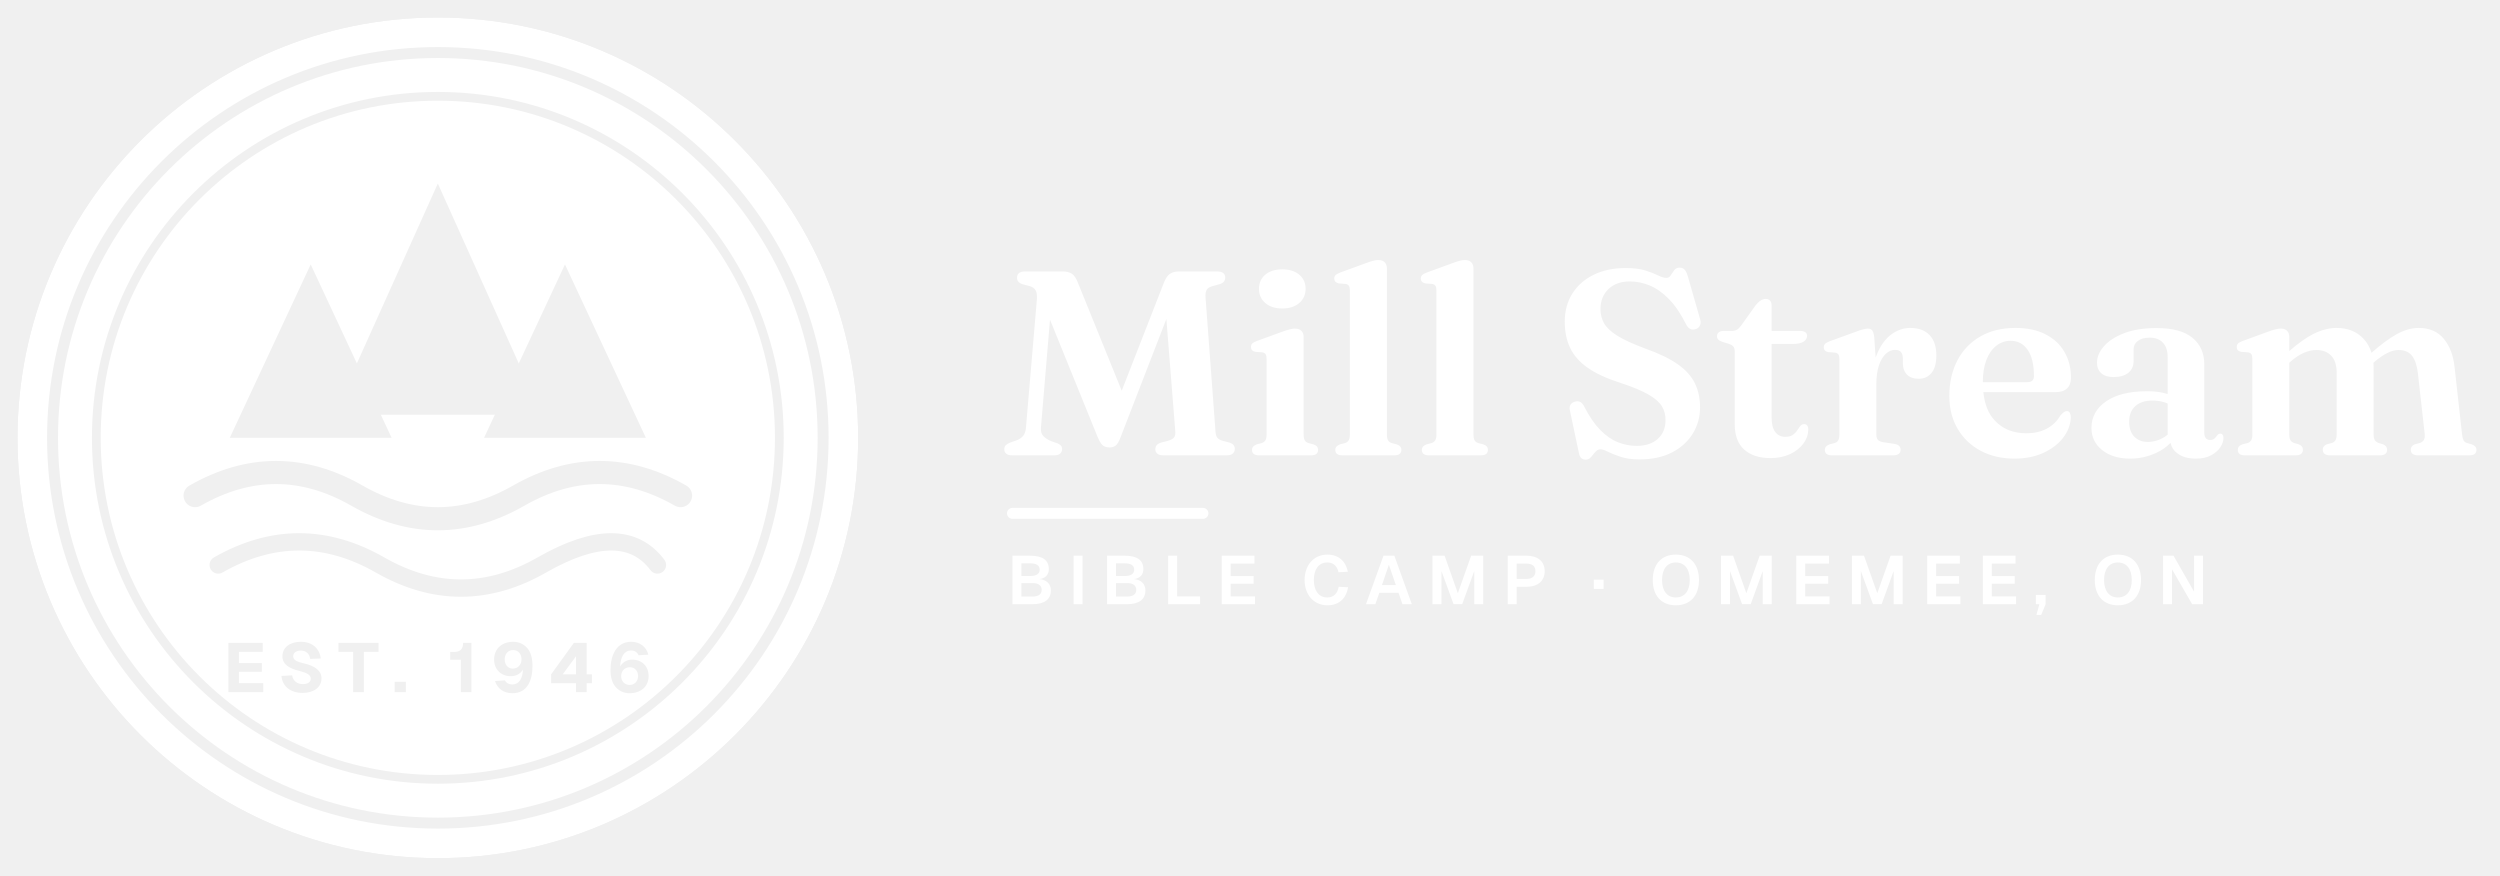
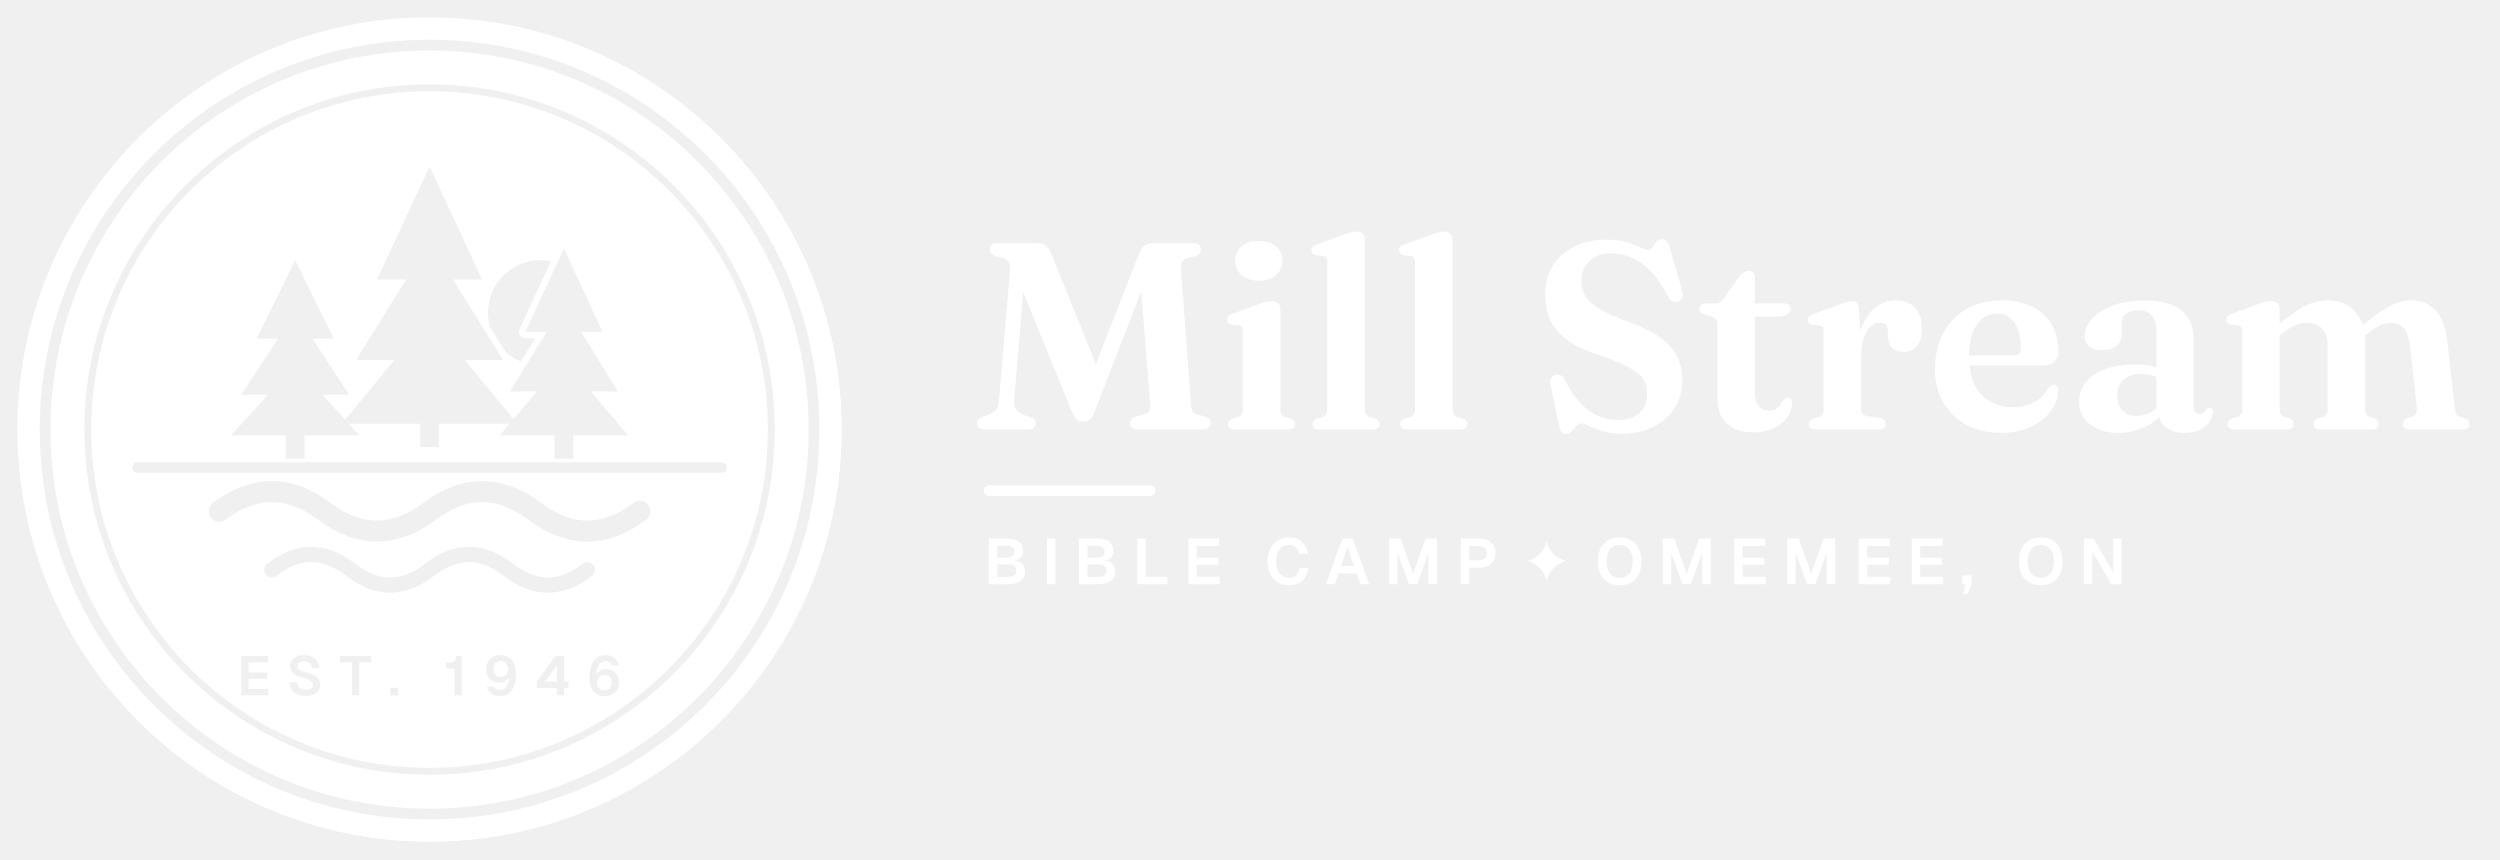
- <svg xmlns="http://www.w3.org/2000/svg" viewBox="0 0 571 200" width="5710" height="2000">
+ <svg xmlns="http://www.w3.org/2000/svg" viewBox="0 0 582 200" width="5820" height="2000">
  <g transform="translate(0 0) scale(1)">
    <g transform="translate(0 0) scale(1)">
      <mask id="ko8" maskUnits="userSpaceOnUse" x="0" y="0" width="200" height="200">
        <circle cx="100" cy="100" r="96" fill="#fff" />
-         <circle cx="100" cy="100" r="88" fill="none" stroke="#000" stroke-width="2.5" />
-         <circle cx="100" cy="100" r="78" fill="none" stroke="#000" stroke-width="2" />
-         <g transform="translate(100 100) scale(1.32) translate(-100 -102)">
-           <g fill="#000">
-             <path d="M100 58 L 82 98 H 118Z" />
-             <path d="M78 72 L 64 102 H 92Z" />
-             <path d="M122 72 L 108 102 H 136Z" />
-           </g>
-           <path d="M58 112 Q 72 104 86 112 T 114 112 T 142 112" stroke="#000" stroke-width="4" fill="none" stroke-linecap="round" />
-           <path d="M62 124 Q 76 116 90 124 T 118 124 T 138 124" stroke="#000" stroke-width="3" fill="none" stroke-linecap="round" />
-           <path fill="#000" d="M63.76 137.48L63.76 146L69.79 146L69.79 144.45L65.59 144.45L65.59 142.48L69.55 142.48L69.55 140.97L65.59 140.97L65.59 139.03L69.70 139.03L69.70 137.48ZM74.78 143.10L72.95 143.20C73.08 145.00 74.52 146.14 76.61 146.14C78.44 146.14 79.87 145.23 79.87 143.61C79.87 142.26 78.66 141.43 76.76 141.01C75.87 140.79 75.01 140.56 74.97 139.83C74.95 139.22 75.50 138.81 76.29 138.81C77.19 138.81 77.81 139.38 77.91 140.25L79.74 140.18C79.55 138.45 78.25 137.29 76.33 137.29C74.40 137.29 73.11 138.26 73.11 139.81C73.11 141.19 74.29 141.93 76.14 142.36C77.46 142.70 78.00 143.05 78.01 143.67C78.02 144.28 77.47 144.61 76.65 144.61C75.59 144.61 74.95 144.02 74.78 143.10ZM89.74 137.48L82.81 137.48L82.81 139.03L85.35 139.03L85.35 146L87.20 146L87.20 139.03L89.74 139.03ZM92.53 144.21L92.53 146L94.47 146L94.47 144.21ZM102.80 139.05L102.14 139.05L102.14 140.40L103.99 140.40L103.99 146L105.81 146L105.81 137.48L104.38 137.48C104.37 138.56 103.87 139.05 102.80 139.05ZM109.74 140.36C109.74 142.09 110.95 143.24 112.59 143.24C113.69 143.24 114.35 142.74 114.73 142.09C114.66 143.68 114.06 144.68 112.85 144.68C112.30 144.68 111.85 144.43 111.61 143.97L109.90 144.08C110.32 145.42 111.41 146.19 112.91 146.19C115.45 146.19 116.38 144.04 116.38 141.44C116.38 140.16 116.08 139.12 115.53 138.45C114.88 137.66 113.99 137.29 113.04 137.29C111.17 137.29 109.74 138.43 109.74 140.36ZM111.57 140.34C111.57 139.42 112.14 138.72 113.02 138.72C113.92 138.72 114.49 139.42 114.48 140.34C114.47 141.24 113.88 141.93 112.97 141.93C112.11 141.93 111.57 141.24 111.57 140.34ZM125.75 137.48L123.54 137.48L119.60 142.93L119.60 144.46L123.91 144.46L123.91 146L125.75 146L125.75 144.46L126.66 144.46L126.66 142.92L125.75 142.92ZM121.61 142.92L123.91 139.80L123.91 142.92ZM134.73 139.62L136.42 139.52C136.09 138.10 134.87 137.29 133.46 137.29C130.93 137.29 129.88 139.56 129.88 142.18C129.88 143.41 130.17 144.43 130.75 145.09C131.38 145.82 132.22 146.19 133.16 146.19C135.05 146.19 136.47 145.11 136.47 143.22C136.47 141.52 135.32 140.38 133.63 140.38C132.75 140.38 132.01 140.78 131.55 141.56C131.62 139.88 132.25 138.80 133.42 138.80C134.06 138.80 134.51 139.09 134.73 139.62ZM131.72 143.22C131.73 142.33 132.35 141.69 133.24 141.69C134.07 141.69 134.65 142.33 134.65 143.22C134.65 144.10 134.05 144.76 133.19 144.76C132.32 144.76 131.71 144.10 131.72 143.22Z" />
+         <circle cx="100" cy="100" r="89.5" fill="none" stroke="#000" stroke-width="2.5" />
+         <circle cx="100" cy="100" r="79.56" fill="none" stroke="#000" stroke-width="1.6" />
+         <g transform="translate(100 100) scale(1.36) translate(-100 -100)">
+           <circle cx="119" cy="80" r="9" fill="#000" />
+           <path d="M77 71 L83.6 84.44 L70.4 84.44ZM77 79.96 L86.24 94.04 L67.76 94.04ZM77 88.92 L88 101 L66 101ZM75.4 100h3.2v5h-3.2ZM123 69 L129.6 83.28 L116.4 83.28ZM123 78.52 L132.24 93.48 L113.76 93.48ZM123 88.04 L134 101 L112 101ZM121.4 100h3.2v5h-3.2ZM100 55 L109 74.32 L91 74.32ZM100 67.88 L112.6 88.12 L87.4 88.12ZM100 80.76 L115 99 L85 99ZM98.4 98h3.2v5h-3.2Z" fill="#000" stroke="#fff" stroke-width="2.2" stroke-linejoin="round" paint-order="stroke" />
+           <path d="M50 106.5 H150" stroke="#000" stroke-width="1.8" stroke-linecap="round" />
+           <path d="M64 114 c6 -4.5 12 -4.5 18 0 s12 4.5 18 0 s12 -4.5 18 0 s12 4.5 18 0" stroke="#000" stroke-width="3.6" fill="none" stroke-linecap="round" />
+           <path d="M73 124 c4.5 -3.5 9 -3.5 13.5 0 s9 3.5 13.5 0 s9 -3.5 13.5 0 s9 3.5 13.5 0" stroke="#000" stroke-width="2.6" fill="none" stroke-linecap="round" />
+           <path fill="#000" d="M67.78 138.75L67.78 145.50L72.40 145.50L72.40 144.41L69.02 144.41L69.02 142.65L72.21 142.65L72.21 141.59L69.02 141.59L69.02 139.85L72.33 139.85L72.33 138.75ZM77.24 143.23L75.98 143.31C76.09 144.71 77.21 145.61 78.80 145.61C80.18 145.61 81.31 144.92 81.31 143.65C81.31 142.58 80.34 141.95 78.94 141.60C78.20 141.41 77.41 141.22 77.39 140.56C77.38 140.03 77.85 139.68 78.53 139.68C79.31 139.68 79.85 140.16 79.94 140.90L81.20 140.84C81.05 139.51 80.05 138.60 78.55 138.60C77.09 138.60 76.12 139.35 76.12 140.55C76.12 141.64 77.08 142.21 78.42 142.54C79.56 142.83 80.04 143.14 80.04 143.70C80.05 144.25 79.56 144.53 78.85 144.53C77.93 144.53 77.39 144.02 77.24 143.23ZM90.01 138.75L84.67 138.75L84.67 139.85L86.72 139.85L86.72 145.50L87.97 145.50L87.97 139.85L90.01 139.85ZM93.26 144.21L93.26 145.50L94.62 145.50L94.62 144.21ZM103.35 139.93L102.83 139.93L102.83 140.88L104.26 140.88L104.26 145.50L105.51 145.50L105.51 138.75L104.54 138.75C104.53 139.57 104.16 139.93 103.35 139.93ZM109.66 141.03C109.66 142.39 110.61 143.32 111.92 143.32C112.74 143.32 113.29 142.95 113.62 142.39C113.53 143.76 113.01 144.58 112.04 144.58C111.56 144.58 111.18 144.36 110.98 143.97L109.78 144.05C110.11 145.07 110.96 145.65 112.07 145.65C114.06 145.65 114.77 143.88 114.77 141.83C114.77 140.81 114.53 139.98 114.07 139.46C113.57 138.87 112.90 138.60 112.20 138.60C110.75 138.60 109.66 139.51 109.66 141.03ZM110.92 141.01C110.92 140.22 111.43 139.63 112.18 139.63C112.96 139.63 113.47 140.22 113.46 141.01C113.46 141.79 112.92 142.37 112.13 142.37C111.40 142.37 110.92 141.79 110.92 141.01ZM123.04 138.75L121.57 138.75L118.35 143.14L118.35 144.23L121.79 144.23L121.79 145.50L123.04 145.50L123.04 144.23L123.78 144.23L123.78 143.14L123.04 143.14ZM119.76 143.14L121.79 140.41L121.79 143.14ZM131.22 140.39L132.41 140.31C132.13 139.22 131.21 138.60 130.12 138.60C128.14 138.60 127.37 140.44 127.37 142.50C127.37 143.50 127.60 144.31 128.07 144.83C128.56 145.39 129.21 145.65 129.90 145.65C131.37 145.65 132.44 144.78 132.44 143.29C132.44 141.93 131.54 141.01 130.20 141.01C129.49 141.01 128.90 141.33 128.54 141.94C128.61 140.53 129.14 139.68 130.10 139.68C130.64 139.68 131.04 139.92 131.22 140.39ZM128.64 143.29C128.65 142.52 129.20 141.97 129.97 141.97C130.69 141.97 131.19 142.52 131.19 143.29C131.19 144.06 130.66 144.63 129.92 144.63C129.16 144.63 128.63 144.06 128.64 143.29Z" />
        </g>
      </mask>
      <circle cx="100" cy="100" r="96" fill="#ffffff" mask="url(#ko8)" />
    </g>
  </g>
-   <path fill="#ffffff" d="M246.21 64.61L256.20 89.24L265.77 64.73Q266.34 63.20 267.13 62.60Q267.93 62 269.31 62L269.31 62L277.98 62Q278.91 62 279.38 62.36Q279.84 62.72 279.84 63.38L279.84 63.38Q279.84 63.95 279.52 64.33Q279.21 64.70 278.55 64.91L278.55 64.91L277.02 65.33Q276 65.60 275.64 66.14Q275.28 66.68 275.34 67.88L275.34 67.88L277.62 98.57Q277.68 99.59 278.06 100.01Q278.43 100.43 279.33 100.70L279.33 100.70L280.83 101.09Q281.46 101.30 281.75 101.66Q282.03 102.02 282.03 102.56L282.03 102.56Q282.03 103.16 281.58 103.58Q281.13 104 280.20 104L280.20 104L265.74 104Q264.81 104 264.35 103.63Q263.88 103.25 263.88 102.62L263.88 102.62Q263.88 102.08 264.17 101.70Q264.45 101.33 265.17 101.09L265.17 101.09L266.70 100.70Q267.75 100.40 268.13 99.95Q268.50 99.50 268.44 98.57L268.44 98.57L266.40 72.86L255.93 99.89Q255.39 101.33 254.82 101.77Q254.25 102.20 253.47 102.20L253.47 102.20Q252.90 102.20 252.42 102.03Q251.94 101.87 251.53 101.36Q251.13 100.85 250.68 99.77L250.68 99.77L239.82 73.01L237.75 97.67Q237.66 98.96 238.31 99.62Q238.95 100.28 240.09 100.76L240.09 100.76L241.56 101.27Q242.04 101.48 242.31 101.77Q242.58 102.05 242.58 102.56L242.58 102.56Q242.58 103.22 242.13 103.61Q241.68 104 240.75 104L240.75 104L231.21 104Q230.28 104 229.83 103.63Q229.38 103.25 229.38 102.62Q229.38 101.99 229.77 101.64Q230.16 101.30 230.79 101.06L230.79 101.06L231.99 100.64Q233.01 100.31 233.63 99.62Q234.24 98.93 234.33 97.64L234.33 97.64L236.82 68.42Q236.94 67.01 236.53 66.31Q236.13 65.60 235.11 65.33L235.11 65.33L233.64 64.94Q232.95 64.73 232.62 64.37Q232.29 64.01 232.29 63.41L232.29 63.41Q232.29 62 234.18 62L234.18 62L242.73 62Q244.02 62 244.81 62.52Q245.61 63.05 246.21 64.61L246.21 64.61ZM297.75 76.94L297.75 76.94L297.75 99.20Q297.75 100.13 298.00 100.56Q298.26 101 298.80 101.18L298.80 101.18L299.94 101.48Q300.51 101.66 300.78 101.97Q301.05 102.29 301.05 102.77L301.05 102.77Q301.05 103.34 300.66 103.67Q300.27 104 299.40 104L299.40 104L287.58 104Q286.74 104 286.35 103.67Q285.96 103.34 285.96 102.77L285.96 102.77Q285.96 102.32 286.23 102.00Q286.50 101.69 287.07 101.48L287.07 101.48L288.24 101.18Q288.78 100.97 289.03 100.55Q289.29 100.13 289.29 99.20L289.29 99.20L289.29 82.01Q289.29 81.23 289.06 80.90Q288.84 80.57 288.33 80.48L288.33 80.48L286.74 80.36Q286.20 80.24 285.96 79.97Q285.72 79.70 285.72 79.28L285.72 79.28Q285.72 78.77 286.00 78.47Q286.29 78.17 287.10 77.87L287.10 77.87L292.68 75.83Q293.85 75.41 294.55 75.23Q295.26 75.05 295.74 75.05L295.74 75.05Q296.76 75.05 297.25 75.58Q297.75 76.10 297.75 76.94ZM292.86 70.46L292.86 70.46Q290.46 70.46 289.00 69.22Q287.55 67.97 287.55 65.96L287.55 65.96Q287.55 63.95 289.00 62.73Q290.46 61.52 292.86 61.52L292.86 61.52Q295.29 61.52 296.74 62.73Q298.20 63.95 298.20 65.96L298.20 65.96Q298.20 67.97 296.74 69.22Q295.29 70.46 292.86 70.46ZM316.77 61.31L316.77 61.31L316.77 99.20Q316.77 100.13 317.02 100.56Q317.28 101 317.82 101.18L317.82 101.18L318.96 101.48Q319.53 101.66 319.80 101.97Q320.07 102.29 320.07 102.77L320.07 102.77Q320.07 103.34 319.68 103.67Q319.29 104 318.42 104L318.42 104L306.60 104Q305.76 104 305.37 103.67Q304.98 103.34 304.98 102.77L304.98 102.77Q304.98 102.32 305.25 102.00Q305.52 101.69 306.09 101.48L306.09 101.48L307.26 101.18Q307.80 100.97 308.05 100.55Q308.31 100.13 308.31 99.20L308.31 99.20L308.31 66.35Q308.31 65.60 308.08 65.27Q307.86 64.94 307.35 64.85L307.35 64.85L305.76 64.73Q305.22 64.58 304.98 64.31Q304.74 64.04 304.74 63.62L304.74 63.62Q304.74 63.14 305.04 62.84Q305.34 62.54 306.12 62.24L306.12 62.24L311.70 60.20Q312.90 59.75 313.59 59.57Q314.28 59.39 314.79 59.39L314.79 59.39Q315.78 59.39 316.27 59.91Q316.77 60.44 316.77 61.31ZM336.54 61.31L336.54 61.31L336.54 99.20Q336.54 100.13 336.79 100.56Q337.05 101 337.59 101.18L337.59 101.18L338.73 101.48Q339.30 101.66 339.57 101.97Q339.84 102.29 339.84 102.77L339.84 102.77Q339.84 103.34 339.45 103.67Q339.06 104 338.19 104L338.19 104L326.37 104Q325.53 104 325.14 103.67Q324.75 103.34 324.75 102.77L324.75 102.77Q324.75 102.32 325.02 102.00Q325.29 101.69 325.86 101.48L325.86 101.48L327.03 101.18Q327.57 100.97 327.82 100.55Q328.08 100.13 328.08 99.20L328.08 99.20L328.08 66.35Q328.08 65.60 327.85 65.27Q327.63 64.94 327.12 64.85L327.12 64.85L325.53 64.73Q324.99 64.58 324.75 64.31Q324.51 64.04 324.51 63.62L324.51 63.62Q324.51 63.14 324.81 62.84Q325.11 62.54 325.89 62.24L325.89 62.24L331.47 60.20Q332.67 59.75 333.36 59.57Q334.05 59.39 334.56 59.39L334.56 59.39Q335.55 59.39 336.04 59.91Q336.54 60.44 336.54 61.31ZM374.40 104.93L374.40 104.93Q371.94 104.93 370.17 104.34Q368.40 103.76 367.27 103.19Q366.15 102.62 365.61 102.62L365.61 102.62Q365.01 102.62 364.62 102.98Q364.23 103.34 363.88 103.81Q363.54 104.27 363.15 104.63Q362.76 104.99 362.19 104.99L362.19 104.99Q361.56 104.99 361.15 104.61Q360.75 104.24 360.60 103.37L360.60 103.37L358.53 93.59Q358.41 92.93 358.69 92.45Q358.98 91.97 359.64 91.76L359.64 91.76Q360.36 91.52 360.90 91.79Q361.44 92.06 361.83 92.84L361.83 92.84Q363.54 96.20 365.47 98.18Q367.41 100.16 369.51 101Q371.61 101.84 373.80 101.84L373.80 101.84Q376.86 101.84 378.63 100.25Q380.40 98.66 380.40 95.99L380.40 95.99Q380.43 94.25 379.62 92.86Q378.81 91.46 376.56 90.14Q374.31 88.82 369.90 87.38L369.90 87.38Q365.34 85.91 362.59 83.97Q359.85 82.04 358.62 79.46Q357.39 76.88 357.39 73.46L357.39 73.46Q357.39 69.83 359.11 67.07Q360.84 64.31 363.97 62.77Q367.11 61.22 371.31 61.22L371.31 61.22Q374.01 61.22 375.78 61.77Q377.55 62.33 378.69 62.90Q379.83 63.47 380.58 63.47L380.58 63.47Q381.24 63.47 381.60 62.88Q381.96 62.30 382.38 61.72Q382.80 61.13 383.64 61.13L383.64 61.13Q384.30 61.13 384.73 61.55Q385.17 61.97 385.50 63.11L385.50 63.11L388.32 72.95Q388.56 73.73 388.27 74.34Q387.99 74.96 387.30 75.17L387.30 75.17Q386.61 75.41 386.05 75.13Q385.50 74.84 385.14 74.15L385.14 74.15Q383.28 70.43 381.16 68.28Q379.05 66.14 376.80 65.21Q374.55 64.28 372.24 64.28L372.24 64.28Q369.18 64.28 367.36 66.03Q365.55 67.79 365.55 70.61L365.55 70.61Q365.55 72.32 366.34 73.79Q367.14 75.26 369.36 76.66Q371.58 78.05 375.78 79.61L375.78 79.61Q380.43 81.26 383.17 83.18Q385.92 85.10 387.10 87.52Q388.29 89.93 388.29 93.05L388.29 93.05Q388.29 96.32 386.64 99.02Q384.99 101.72 381.90 103.33Q378.81 104.93 374.40 104.93ZM394.86 78.53L394.86 78.53L393.48 78.11Q392.76 77.87 392.46 77.56Q392.16 77.24 392.16 76.82L392.16 76.82Q392.16 76.22 392.56 75.91Q392.97 75.59 393.66 75.59L393.66 75.59L395.49 75.59Q396.21 75.59 396.69 75.32Q397.17 75.05 397.68 74.36L397.68 74.36L400.95 69.77Q401.58 68.99 402.15 68.63Q402.72 68.27 403.29 68.27L403.29 68.27Q403.92 68.27 404.28 68.66Q404.64 69.05 404.64 69.80L404.64 69.80L404.64 75.59L411.24 75.59Q411.93 75.59 412.33 75.88Q412.74 76.16 412.74 76.70L412.74 76.70Q412.74 77.48 411.96 78.02Q411.18 78.56 409.44 78.56L409.44 78.56L404.64 78.56L404.64 95.45Q404.64 97.55 405.46 98.66Q406.29 99.77 407.76 99.77L407.76 99.77Q408.87 99.77 409.48 99.33Q410.10 98.90 410.46 98.33Q410.82 97.76 411.16 97.33Q411.51 96.89 412.05 96.86L412.05 96.86Q412.50 96.86 412.75 97.16Q413.01 97.46 413.01 98.15L413.01 98.15Q412.98 99.86 411.88 101.33Q410.79 102.80 408.84 103.72Q406.89 104.63 404.40 104.63L404.40 104.63Q400.56 104.63 398.38 102.69Q396.21 100.76 396.21 96.86L396.21 96.86L396.21 80.30Q396.21 79.52 395.89 79.14Q395.58 78.77 394.86 78.53ZM428.07 76.97L428.07 76.97L428.40 81.68Q428.55 81.23 428.73 80.81L428.73 80.81Q429.96 77.87 431.97 76.39Q433.98 74.90 436.29 74.90L436.29 74.90Q439.14 74.90 440.70 76.52Q442.26 78.14 442.26 81.17L442.26 81.17Q442.26 83.87 441.15 85.19Q440.04 86.51 438.27 86.51L438.27 86.51Q436.47 86.51 435.54 85.55Q434.61 84.59 434.61 82.88L434.61 82.88L434.61 81.80Q434.58 80.84 434.16 80.38Q433.74 79.91 432.78 79.91L432.78 79.91Q431.73 79.91 430.75 80.78Q429.78 81.65 429.16 83.42Q428.55 85.19 428.55 87.95L428.55 87.95L428.55 99.17Q428.55 100.04 428.89 100.44Q429.24 100.85 430.14 101L430.14 101L432.72 101.39Q433.41 101.51 433.75 101.84Q434.10 102.17 434.10 102.74L434.10 102.74Q434.10 103.34 433.66 103.67Q433.23 104 432.42 104L432.42 104L418.41 104Q417.57 104 417.18 103.67Q416.79 103.34 416.79 102.77L416.79 102.77Q416.79 102.32 417.06 102.00Q417.33 101.69 417.90 101.48L417.90 101.48L419.07 101.18Q419.61 101 419.86 100.56Q420.12 100.13 420.12 99.20L420.12 99.20L420.12 82.07Q420.12 81.29 419.89 80.96Q419.67 80.63 419.16 80.54L419.16 80.54L417.57 80.42Q417.03 80.30 416.79 80.03Q416.55 79.76 416.55 79.34L416.55 79.34Q416.55 78.83 416.85 78.53Q417.15 78.23 417.93 77.93L417.93 77.93L423.39 75.95Q424.86 75.38 425.55 75.22Q426.24 75.05 426.63 75.05L426.63 75.05Q427.29 75.05 427.62 75.48Q427.95 75.92 428.07 76.97ZM473.01 86.27L473.01 86.27Q473.01 87.86 472.11 88.72Q471.21 89.57 469.47 89.57L469.47 89.57L453.00 89.57Q453.42 93.74 455.61 96.05L455.61 96.05Q458.31 98.96 462.84 98.96L462.84 98.96Q465.48 98.96 467.47 97.91Q469.47 96.86 470.58 94.91L470.58 94.91Q471.12 94.31 471.43 94.10Q471.75 93.89 472.08 93.89L472.08 93.89Q472.56 93.89 472.77 94.33Q472.98 94.76 472.98 95.36L472.98 95.36Q472.86 97.88 471.18 100.03Q469.50 102.17 466.65 103.46Q463.80 104.75 460.11 104.75L460.11 104.75Q455.76 104.75 452.40 102.97Q449.04 101.18 447.13 97.95Q445.23 94.73 445.23 90.41L445.23 90.41Q445.23 85.88 447.04 82.37Q448.86 78.86 452.25 76.88Q455.64 74.90 460.35 74.90L460.35 74.90Q464.37 74.90 467.20 76.36Q470.04 77.81 471.52 80.38Q473.01 82.94 473.01 86.27ZM452.88 87.29L463.02 87.29Q464.55 87.29 464.55 85.91L464.55 85.91Q464.55 81.95 463.11 79.89Q461.67 77.84 459.24 77.84L459.24 77.84Q457.38 77.84 455.94 78.98Q454.50 80.12 453.69 82.22L453.69 82.22Q452.88 84.32 452.88 87.29L452.88 87.29ZM477.69 97.73L477.69 97.73Q477.69 93.98 481.03 91.67Q484.38 89.36 490.38 89.36L490.38 89.36Q492.33 89.36 493.92 89.69L493.92 89.69Q494.52 89.81 495.09 89.99L495.09 89.99L495.09 81.53Q495.09 79.43 494.02 78.28Q492.96 77.12 491.01 77.12L491.01 77.12Q489.24 77.12 488.28 77.87Q487.32 78.62 487.32 79.73L487.32 79.73L487.32 82.37Q487.32 84.17 486.12 85.14Q484.92 86.12 482.73 86.12L482.73 86.12Q480.87 86.12 479.91 85.23Q478.95 84.35 478.95 82.82L478.95 82.82Q478.95 80.93 480.51 79.12Q482.07 77.30 485.10 76.12Q488.13 74.93 492.57 74.93L492.57 74.93Q498.09 74.93 500.77 77.17Q503.46 79.40 503.46 83.21L503.46 83.21L503.46 98.81Q503.46 99.65 503.80 100.07Q504.15 100.49 504.78 100.49L504.78 100.49Q505.44 100.49 505.77 100.17Q506.10 99.86 506.34 99.53L506.34 99.53Q506.49 99.32 506.67 99.19Q506.85 99.05 507.12 99.05L507.12 99.05Q507.48 99.05 507.66 99.32Q507.84 99.59 507.84 100.04L507.84 100.04Q507.84 101.06 507.13 102.14Q506.43 103.22 505.03 103.98Q503.64 104.75 501.54 104.75L501.54 104.75Q498.87 104.75 497.28 103.52L497.28 103.52Q496.05 102.62 495.75 101.15L495.75 101.15Q494.37 102.59 492.42 103.46L492.42 103.46Q489.63 104.75 486.51 104.75L486.51 104.75Q482.58 104.75 480.13 102.80Q477.69 100.85 477.69 97.73ZM495.09 99.29L495.09 92.15Q494.49 91.91 493.89 91.76L493.89 91.76Q492.81 91.49 491.58 91.49L491.58 91.49Q489.09 91.49 487.69 92.77Q486.30 94.04 486.30 96.29Q486.30 98.54 487.48 99.74Q488.67 100.94 490.56 100.94L490.56 100.94Q492.18 100.94 493.68 100.19L493.68 100.19Q494.43 99.83 495.09 99.29L495.09 99.29ZM522.87 76.94L522.87 76.94L522.87 80.18Q525.99 77.48 528.36 76.28L528.36 76.28Q531.15 74.90 533.64 74.90L533.64 74.90Q537.51 74.90 539.82 77.36L539.82 77.36Q541.08 78.71 541.65 80.57L541.65 80.57Q544.95 77.69 547.38 76.34L547.38 76.34Q550.02 74.90 552.42 74.90L552.42 74.90Q556.11 74.90 558.16 77.38Q560.22 79.85 560.64 83.96L560.64 83.96L562.32 99.11Q562.44 100.10 562.66 100.55Q562.89 101 563.46 101.18L563.46 101.18L564.51 101.48Q565.08 101.69 565.35 102.00Q565.62 102.32 565.62 102.77L565.62 102.77Q565.62 103.34 565.23 103.67Q564.84 104 564.00 104L564.00 104L552.30 104Q550.62 104 550.62 102.68L550.62 102.68Q550.62 101.87 551.55 101.48L551.55 101.48L552.69 101.18Q553.29 100.97 553.59 100.52Q553.89 100.07 553.80 99.11L553.80 99.11L552.24 85.19Q551.94 82.58 550.90 81.26Q549.87 79.94 547.83 79.94L547.83 79.94Q546.63 79.94 545.28 80.62Q543.93 81.29 542.40 82.58L542.40 82.58L542.10 82.85Q542.13 83.39 542.13 83.96L542.13 83.96L542.13 99.11Q542.13 100.10 542.41 100.53Q542.70 100.97 543.27 101.18L543.27 101.18L544.29 101.48Q545.22 101.90 545.22 102.68L545.22 102.68Q545.22 104 543.57 104L543.57 104L532.20 104Q530.52 104 530.52 102.68L530.52 102.68Q530.52 101.87 531.45 101.48L531.45 101.48L532.59 101.18Q533.19 100.97 533.44 100.52Q533.70 100.07 533.70 99.11L533.70 99.11L533.70 85.19Q533.70 82.55 532.45 81.25Q531.21 79.94 529.05 79.94L529.05 79.94Q527.70 79.94 526.23 80.57Q524.76 81.20 523.17 82.58L523.17 82.58L522.87 82.85L522.87 99.20Q522.87 100.13 523.14 100.55Q523.41 100.97 523.95 101.18L523.95 101.18L525.03 101.48Q525.99 101.87 525.99 102.68L525.99 102.68Q525.99 104 524.31 104L524.31 104L512.73 104Q511.89 104 511.50 103.67Q511.11 103.34 511.11 102.77L511.11 102.77Q511.11 102.32 511.36 102.00Q511.62 101.69 512.19 101.48L512.19 101.48L513.39 101.18Q513.93 100.97 514.18 100.55Q514.44 100.13 514.44 99.20L514.44 99.20L514.44 82.01Q514.44 81.23 514.21 80.90Q513.99 80.57 513.48 80.48L513.48 80.48L511.89 80.36Q511.35 80.24 511.11 79.97Q510.87 79.70 510.87 79.28L510.87 79.28Q510.87 78.77 511.15 78.47Q511.44 78.17 512.25 77.87L512.25 77.87L517.83 75.83Q518.97 75.41 519.66 75.23Q520.35 75.05 520.98 75.05L520.98 75.05Q521.91 75.05 522.39 75.58Q522.87 76.10 522.87 76.94Z" />
-   <rect x="230" y="116" width="46" height="2.5" rx="1.25" fill="#ffffff" />
-   <path fill="#ffffff" d="M231.25 138L235.83 138C238.55 138 240.02 136.89 240.02 134.86C240.02 133.37 239.06 132.43 237.39 132.26C238.75 132.10 239.55 131.29 239.55 130.00C239.55 127.89 238.10 126.92 235.21 126.92L231.25 126.92ZM233.29 136.25L233.29 133.18L235.88 133.18C237.14 133.18 237.92 133.71 237.92 134.72C237.92 135.74 237.14 136.25 235.88 136.25ZM233.29 131.56L233.29 128.67L235.35 128.67C236.71 128.67 237.46 129.14 237.46 130.12C237.46 131.07 236.66 131.56 235.35 131.56ZM245.21 126.92L245.21 138L247.25 138L247.25 126.92ZM252.85 138L257.43 138C260.15 138 261.61 136.89 261.61 134.86C261.61 133.37 260.66 132.43 258.99 132.26C260.35 132.10 261.14 131.29 261.14 130.00C261.14 127.89 259.69 126.92 256.81 126.92L252.85 126.92ZM254.89 136.25L254.89 133.18L257.48 133.18C258.74 133.18 259.52 133.71 259.52 134.72C259.52 135.74 258.74 136.25 257.48 136.25ZM254.89 131.56L254.89 128.67L256.95 128.67C258.31 128.67 259.05 129.14 259.05 130.12C259.05 131.07 258.26 131.56 256.95 131.56ZM266.80 138L274.09 138L274.09 136.21L268.85 136.21L268.85 126.92L266.80 126.92ZM279.04 126.92L279.04 138L286.64 138L286.64 136.21L281.09 136.21L281.09 133.32L286.33 133.32L286.33 131.57L281.09 131.57L281.09 128.72L286.52 128.72L286.52 126.92ZM307.91 134.13L305.76 134.02C305.49 135.58 304.56 136.46 303.17 136.46C301.05 136.46 300.08 134.69 300.08 132.48C300.08 130.25 301.03 128.47 303.17 128.47C304.49 128.47 305.42 129.26 305.71 130.70L307.85 130.59C307.37 128.16 305.70 126.67 303.20 126.67C299.94 126.67 297.97 129.22 297.97 132.48C297.97 135.72 299.96 138.25 303.20 138.25C305.82 138.25 307.47 136.69 307.91 134.13ZM311.99 138L314.13 138L315.04 135.39L319.42 135.39L320.32 138L322.46 138L318.47 126.92L315.99 126.92ZM315.64 133.63L317.22 128.98L318.81 133.63ZM327.18 126.92L327.18 138L329.23 138L329.23 130.43L331.99 137.98L333.97 137.98L336.72 130.43L336.72 138L338.77 138L338.77 126.92L336.01 126.92L332.97 135.49L329.95 126.92ZM348.65 126.92L344.37 126.92L344.37 138L346.41 138L346.41 134.02L348.65 134.02C351.25 134.02 352.81 132.68 352.81 130.45C352.81 128.25 351.25 126.92 348.65 126.92ZM346.41 132.23L346.41 128.72L348.57 128.72C349.96 128.72 350.69 129.30 350.69 130.45C350.69 131.64 349.94 132.23 348.57 132.23ZM364.03 132.40L364.03 134.52L366.26 134.52L366.26 132.40ZM382.76 138.25C386.07 138.25 388.05 136.03 388.05 132.48C388.05 128.89 386.07 126.67 382.76 126.67C379.45 126.67 377.49 128.89 377.49 132.48C377.49 136.03 379.45 138.25 382.76 138.25ZM379.61 132.48C379.61 129.97 380.78 128.47 382.76 128.47C384.77 128.47 385.94 129.97 385.94 132.48C385.94 134.96 384.77 136.46 382.76 136.46C380.78 136.46 379.61 134.96 379.61 132.48ZM393.08 126.92L393.08 138L395.13 138L395.13 130.43L397.89 137.98L399.87 137.98L402.61 130.43L402.61 138L404.67 138L404.67 126.92L401.91 126.92L398.87 135.49L395.84 126.92ZM410.27 126.92L410.27 138L417.87 138L417.87 136.21L412.31 136.21L412.31 133.32L417.56 133.32L417.56 131.57L412.31 131.57L412.31 128.72L417.74 128.72L417.74 126.92ZM422.98 126.92L422.98 138L425.02 138L425.02 130.43L427.78 137.98L429.77 137.98L432.51 130.43L432.51 138L434.57 138L434.57 126.92L431.81 126.92L428.77 135.49L425.74 126.92ZM440.17 126.92L440.17 138L447.76 138L447.76 136.21L442.21 136.21L442.21 133.32L447.45 133.32L447.45 131.57L442.21 131.57L442.21 128.72L447.64 128.72L447.64 126.92ZM452.88 126.92L452.88 138L460.47 138L460.47 136.21L454.92 136.21L454.92 133.32L460.16 133.32L460.16 131.57L454.92 131.57L454.92 128.72L460.35 128.72L460.35 126.92ZM467.22 138L467.22 135.88L464.99 135.88L464.99 138L465.79 138L465.12 140.45L466.21 140.45ZM483.72 138.25C487.03 138.25 489.01 136.03 489.01 132.48C489.01 128.89 487.03 126.67 483.72 126.67C480.41 126.67 478.45 128.89 478.45 132.48C478.45 136.03 480.41 138.25 483.72 138.25ZM480.57 132.48C480.57 129.97 481.74 128.47 483.72 128.47C485.73 128.47 486.90 129.97 486.90 132.48C486.90 134.96 485.73 136.46 483.72 136.46C481.74 136.46 480.57 134.96 480.57 132.48ZM494.04 126.92L494.04 138L496.09 138L496.09 130.03L500.69 138L503.17 138L503.17 126.92L501.12 126.92L501.12 135.13L496.43 126.92Z" />
+   <path fill="#ffffff" d="M244.82 59.30L255.14 84.75L265.03 59.42Q265.62 57.84 266.44 57.22Q267.26 56.60 268.69 56.60L268.69 56.60L277.65 56.60Q278.61 56.60 279.09 56.97Q279.57 57.34 279.57 58.03L279.57 58.03Q279.57 58.62 279.24 59.00Q278.92 59.39 278.24 59.61L278.24 59.61L276.65 60.04Q275.60 60.32 275.23 60.88Q274.86 61.44 274.92 62.68L274.92 62.68L277.27 94.39Q277.34 95.44 277.72 95.88Q278.11 96.31 279.04 96.59L279.04 96.59L280.59 96.99Q281.24 97.21 281.54 97.58Q281.83 97.95 281.83 98.51L281.83 98.51Q281.83 99.13 281.37 99.57Q280.90 100 279.94 100L279.94 100L265.00 100Q264.04 100 263.56 99.61Q263.08 99.22 263.08 98.57L263.08 98.57Q263.08 98.02 263.37 97.63Q263.67 97.24 264.41 96.99L264.41 96.99L265.99 96.59Q267.07 96.28 267.46 95.81Q267.85 95.35 267.79 94.39L267.79 94.39L265.68 67.82L254.86 95.75Q254.30 97.24 253.71 97.69Q253.13 98.14 252.32 98.14L252.32 98.14Q251.73 98.14 251.23 97.97Q250.74 97.80 250.32 97.27Q249.90 96.75 249.44 95.63L249.44 95.63L238.21 67.98L236.07 93.46Q235.98 94.79 236.65 95.47Q237.31 96.16 238.49 96.65L238.49 96.65L240.01 97.18Q240.51 97.40 240.79 97.69Q241.07 97.98 241.07 98.51L241.07 98.51Q241.07 99.19 240.60 99.60Q240.14 100 239.18 100L239.18 100L229.32 100Q228.36 100 227.89 99.61Q227.43 99.22 227.43 98.57Q227.43 97.92 227.83 97.57Q228.23 97.21 228.88 96.96L228.88 96.96L230.12 96.53Q231.18 96.19 231.81 95.47Q232.45 94.76 232.54 93.43L232.54 93.43L235.11 63.23Q235.24 61.78 234.82 61.05Q234.40 60.32 233.35 60.04L233.35 60.04L231.83 59.64Q231.12 59.42 230.77 59.05Q230.43 58.68 230.43 58.06L230.43 58.06Q230.43 56.60 232.39 56.60L232.39 56.60L241.22 56.60Q242.55 56.60 243.38 57.14Q244.20 57.69 244.82 59.30L244.82 59.30ZM298.07 72.04L298.07 72.04L298.07 95.04Q298.07 96.00 298.34 96.45Q298.60 96.90 299.16 97.09L299.16 97.09L300.34 97.40Q300.93 97.58 301.21 97.91Q301.49 98.23 301.49 98.73L301.49 98.73Q301.49 99.32 301.08 99.66Q300.68 100 299.78 100L299.78 100L287.57 100Q286.70 100 286.29 99.66Q285.89 99.32 285.89 98.73L285.89 98.73Q285.89 98.26 286.17 97.94Q286.45 97.61 287.04 97.40L287.04 97.40L288.25 97.09Q288.81 96.87 289.07 96.44Q289.33 96.00 289.33 95.04L289.33 95.04L289.33 77.28Q289.33 76.47 289.10 76.13Q288.87 75.79 288.34 75.70L288.34 75.70L286.70 75.57Q286.14 75.45 285.89 75.17Q285.64 74.89 285.64 74.46L285.64 74.46Q285.64 73.93 285.94 73.62Q286.23 73.31 287.07 73.00L287.07 73.00L292.84 70.89Q294.04 70.46 294.77 70.27Q295.50 70.09 296.00 70.09L296.00 70.09Q297.05 70.09 297.56 70.63Q298.07 71.17 298.07 72.04ZM293.02 65.34L293.02 65.34Q290.54 65.34 289.04 64.06Q287.53 62.77 287.53 60.69L287.53 60.69Q287.53 58.62 289.04 57.36Q290.54 56.10 293.02 56.10L293.02 56.10Q295.53 56.10 297.04 57.36Q298.54 58.62 298.54 60.69L298.54 60.69Q298.54 62.77 297.04 64.06Q295.53 65.34 293.02 65.34ZM317.73 55.89L317.73 55.89L317.73 95.04Q317.73 96.00 317.99 96.45Q318.26 96.90 318.81 97.09L318.81 97.09L319.99 97.40Q320.58 97.58 320.86 97.91Q321.14 98.23 321.14 98.73L321.14 98.73Q321.14 99.32 320.74 99.66Q320.33 100 319.43 100L319.43 100L307.22 100Q306.35 100 305.95 99.66Q305.55 99.32 305.55 98.73L305.55 98.73Q305.55 98.26 305.82 97.94Q306.10 97.61 306.69 97.40L306.69 97.40L307.90 97.09Q308.46 96.87 308.72 96.44Q308.99 96.00 308.99 95.04L308.99 95.04L308.99 61.09Q308.99 60.32 308.75 59.98Q308.52 59.64 308.00 59.55L308.00 59.55L306.35 59.42Q305.79 59.27 305.55 58.99Q305.30 58.71 305.30 58.27L305.30 58.27Q305.30 57.78 305.61 57.47Q305.92 57.16 306.72 56.85L306.72 56.85L312.49 54.74Q313.73 54.27 314.44 54.09Q315.16 53.90 315.68 53.90L315.68 53.90Q316.71 53.90 317.22 54.45Q317.73 54.99 317.73 55.89ZM338.16 55.89L338.16 55.89L338.16 95.04Q338.16 96.00 338.42 96.45Q338.69 96.90 339.24 97.09L339.24 97.09L340.42 97.40Q341.01 97.58 341.29 97.91Q341.57 98.23 341.57 98.73L341.57 98.73Q341.57 99.32 341.17 99.66Q340.76 100 339.86 100L339.86 100L327.65 100Q326.78 100 326.38 99.66Q325.98 99.32 325.98 98.73L325.98 98.73Q325.98 98.26 326.25 97.94Q326.53 97.61 327.12 97.40L327.12 97.40L328.33 97.09Q328.89 96.87 329.15 96.44Q329.42 96.00 329.42 95.04L329.42 95.04L329.42 61.09Q329.42 60.32 329.18 59.98Q328.95 59.64 328.42 59.55L328.42 59.55L326.78 59.42Q326.22 59.27 325.98 58.99Q325.73 58.71 325.73 58.27L325.73 58.27Q325.73 57.78 326.04 57.47Q326.35 57.16 327.15 56.85L327.15 56.85L332.92 54.74Q334.16 54.27 334.87 54.09Q335.59 53.90 336.11 53.90L336.11 53.90Q337.13 53.90 337.65 54.45Q338.16 54.99 338.16 55.89ZM377.28 100.96L377.28 100.96Q374.74 100.96 372.91 100.36Q371.08 99.75 369.92 99.16Q368.76 98.57 368.20 98.57L368.20 98.57Q367.58 98.57 367.17 98.95Q366.77 99.32 366.41 99.80Q366.06 100.28 365.66 100.65Q365.25 101.02 364.66 101.02L364.66 101.02Q364.01 101.02 363.59 100.64Q363.18 100.25 363.02 99.35L363.02 99.35L360.88 89.24Q360.76 88.56 361.05 88.06Q361.35 87.57 362.03 87.35L362.03 87.35Q362.77 87.10 363.33 87.38Q363.89 87.66 364.29 88.47L364.29 88.47Q366.06 91.94 368.06 93.99Q370.06 96.03 372.23 96.90Q374.40 97.77 376.66 97.77L376.66 97.77Q379.82 97.77 381.65 96.13Q383.48 94.48 383.48 91.72L383.48 91.72Q383.51 89.92 382.67 88.48Q381.84 87.04 379.51 85.68Q377.19 84.31 372.63 82.83L372.63 82.83Q367.92 81.31 365.08 79.31Q362.25 77.31 360.97 74.64Q359.70 71.98 359.70 68.44L359.70 68.44Q359.70 64.69 361.49 61.84Q363.27 58.99 366.51 57.39Q369.75 55.79 374.09 55.79L374.09 55.79Q376.88 55.79 378.71 56.37Q380.54 56.94 381.71 57.53Q382.89 58.12 383.67 58.12L383.67 58.12Q384.35 58.12 384.72 57.51Q385.09 56.91 385.53 56.31Q385.96 55.70 386.83 55.70L386.83 55.70Q387.51 55.70 387.96 56.13Q388.41 56.57 388.75 57.75L388.75 57.75L391.66 67.91Q391.91 68.72 391.62 69.36Q391.32 69.99 390.61 70.21L390.61 70.21Q389.90 70.46 389.32 70.16Q388.75 69.87 388.38 69.16L388.38 69.16Q386.46 65.31 384.27 63.09Q382.09 60.88 379.76 59.92Q377.44 58.96 375.05 58.96L375.05 58.96Q371.89 58.96 370.01 60.77Q368.14 62.58 368.14 65.50L368.14 65.50Q368.14 67.26 368.96 68.78Q369.78 70.30 372.07 71.74Q374.37 73.19 378.71 74.80L378.71 74.80Q383.51 76.50 386.35 78.49Q389.18 80.47 390.41 82.97Q391.63 85.46 391.63 88.69L391.63 88.69Q391.63 92.06 389.93 94.85Q388.22 97.64 385.03 99.30Q381.84 100.96 377.28 100.96ZM398.42 73.68L398.42 73.68L397.00 73.25Q396.25 73.00 395.94 72.67Q395.63 72.35 395.63 71.91L395.63 71.91Q395.63 71.29 396.05 70.97Q396.47 70.64 397.18 70.64L397.18 70.64L399.07 70.64Q399.82 70.64 400.31 70.36Q400.81 70.09 401.34 69.37L401.34 69.37L404.72 64.63Q405.37 63.82 405.96 63.45Q406.54 63.08 407.13 63.08L407.13 63.08Q407.78 63.08 408.16 63.48Q408.53 63.88 408.53 64.66L408.53 64.66L408.53 70.64L415.35 70.64Q416.06 70.64 416.48 70.94Q416.90 71.23 416.90 71.79L416.90 71.79Q416.90 72.60 416.09 73.15Q415.29 73.71 413.49 73.71L413.49 73.71L408.53 73.71L408.53 91.17Q408.53 93.33 409.38 94.48Q410.23 95.63 411.75 95.63L411.75 95.63Q412.90 95.63 413.53 95.18Q414.17 94.73 414.54 94.14Q414.91 93.55 415.27 93.10Q415.63 92.65 416.19 92.62L416.19 92.62Q416.65 92.62 416.91 92.93Q417.18 93.24 417.18 93.95L417.18 93.95Q417.15 95.72 416.01 97.24Q414.88 98.76 412.87 99.71Q410.85 100.65 408.28 100.65L408.28 100.65Q404.31 100.65 402.06 98.65Q399.82 96.65 399.82 92.62L399.82 92.62L399.82 75.51Q399.82 74.70 399.49 74.32Q399.17 73.93 398.42 73.68ZM432.74 72.07L432.74 72.07L433.08 76.94Q433.24 76.47 433.42 76.04L433.42 76.04Q434.69 73.00 436.77 71.46Q438.85 69.93 441.23 69.93L441.23 69.93Q444.18 69.93 445.79 71.60Q447.40 73.28 447.40 76.41L447.40 76.41Q447.40 79.20 446.25 80.56Q445.11 81.93 443.28 81.93L443.28 81.93Q441.42 81.93 440.46 80.94Q439.50 79.94 439.50 78.18L439.50 78.18L439.50 77.06Q439.47 76.07 439.03 75.59Q438.60 75.11 437.61 75.11L437.61 75.11Q436.52 75.11 435.51 76.01Q434.51 76.91 433.87 78.73Q433.24 80.56 433.24 83.41L433.24 83.41L433.24 95.01Q433.24 95.91 433.59 96.33Q433.95 96.75 434.88 96.90L434.88 96.90L437.54 97.30Q438.26 97.43 438.61 97.77Q438.97 98.11 438.97 98.70L438.97 98.70Q438.97 99.32 438.52 99.66Q438.07 100 437.23 100L437.23 100L422.76 100Q421.89 100 421.49 99.66Q421.08 99.32 421.08 98.73L421.08 98.73Q421.08 98.26 421.36 97.94Q421.64 97.61 422.23 97.40L422.23 97.40L423.44 97.09Q424.00 96.90 424.26 96.45Q424.52 96.00 424.52 95.04L424.52 95.04L424.52 77.34Q424.52 76.53 424.29 76.19Q424.06 75.85 423.53 75.76L423.53 75.76L421.89 75.63Q421.33 75.51 421.08 75.23Q420.84 74.95 420.84 74.52L420.84 74.52Q420.84 73.99 421.15 73.68Q421.46 73.37 422.26 73.06L422.26 73.06L427.90 71.02Q429.42 70.43 430.13 70.26Q430.85 70.09 431.25 70.09L431.25 70.09Q431.93 70.09 432.27 70.53Q432.62 70.98 432.74 72.07ZM479.18 81.68L479.18 81.68Q479.18 83.32 478.25 84.21Q477.32 85.09 475.52 85.09L475.52 85.09L458.50 85.09Q458.93 89.40 461.20 91.78L461.20 91.78Q463.99 94.79 468.67 94.79L468.67 94.79Q471.40 94.79 473.46 93.71Q475.52 92.62 476.67 90.61L476.67 90.61Q477.22 89.99 477.55 89.77Q477.88 89.55 478.22 89.55L478.22 89.55Q478.71 89.55 478.93 90.00Q479.15 90.45 479.15 91.07L479.15 91.07Q479.02 93.68 477.29 95.89Q475.55 98.11 472.60 99.44Q469.66 100.78 465.85 100.78L465.85 100.78Q461.35 100.78 457.88 98.93Q454.41 97.09 452.44 93.75Q450.47 90.42 450.47 85.96L450.47 85.96Q450.47 81.28 452.35 77.65Q454.22 74.02 457.72 71.98Q461.23 69.93 466.09 69.93L466.09 69.93Q470.25 69.93 473.18 71.43Q476.11 72.94 477.64 75.59Q479.18 78.24 479.18 81.68ZM458.38 82.73L468.85 82.73Q470.44 82.73 470.44 81.31L470.44 81.31Q470.44 77.22 468.95 75.09Q467.46 72.97 464.95 72.97L464.95 72.97Q463.03 72.97 461.54 74.15Q460.05 75.32 459.21 77.49L459.21 77.49Q458.38 79.66 458.38 82.73L458.38 82.73ZM484.01 93.52L484.01 93.52Q484.01 89.65 487.47 87.26Q490.93 84.87 497.13 84.87L497.13 84.87Q499.14 84.87 500.78 85.21L500.78 85.21Q501.40 85.34 501.99 85.52L501.99 85.52L501.99 76.78Q501.99 74.61 500.89 73.42Q499.79 72.22 497.78 72.22L497.78 72.22Q495.95 72.22 494.96 73.00Q493.96 73.77 493.96 74.92L493.96 74.92L493.96 77.65Q493.96 79.51 492.72 80.52Q491.48 81.52 489.22 81.52L489.22 81.52Q487.30 81.52 486.31 80.61Q485.31 79.69 485.31 78.11L485.31 78.11Q485.31 76.16 486.93 74.29Q488.54 72.41 491.67 71.19Q494.80 69.96 499.39 69.96L499.39 69.96Q505.09 69.96 507.87 72.27Q510.64 74.58 510.64 78.52L510.64 78.52L510.64 94.64Q510.64 95.50 511.00 95.94Q511.35 96.37 512.01 96.37L512.01 96.37Q512.69 96.37 513.03 96.05Q513.37 95.72 513.62 95.38L513.62 95.38Q513.77 95.16 513.96 95.02Q514.14 94.89 514.42 94.89L514.42 94.89Q514.80 94.89 514.98 95.16Q515.17 95.44 515.17 95.91L515.17 95.91Q515.17 96.96 514.44 98.08Q513.71 99.19 512.27 99.98Q510.83 100.78 508.66 100.78L508.66 100.78Q505.90 100.78 504.26 99.50L504.26 99.50Q502.98 98.57 502.67 97.06L502.67 97.06Q501.25 98.54 499.23 99.44L499.23 99.44Q496.35 100.78 493.13 100.78L493.13 100.78Q489.07 100.78 486.54 98.76Q484.01 96.75 484.01 93.52ZM501.99 95.13L501.99 87.75Q501.37 87.51 500.75 87.35L500.75 87.35Q499.64 87.07 498.37 87.07L498.37 87.07Q495.79 87.07 494.35 88.39Q492.91 89.71 492.91 92.03Q492.91 94.36 494.13 95.60Q495.36 96.84 497.31 96.84L497.31 96.84Q498.99 96.84 500.54 96.06L500.54 96.06Q501.31 95.69 501.99 95.13L501.99 95.13ZM530.70 72.04L530.70 72.04L530.70 75.39Q533.92 72.60 536.37 71.36L536.37 71.36Q539.25 69.93 541.83 69.93L541.83 69.93Q545.83 69.93 548.21 72.47L548.21 72.47Q549.52 73.87 550.10 75.79L550.10 75.79Q553.51 72.81 556.03 71.42L556.03 71.42Q558.75 69.93 561.23 69.93L561.23 69.93Q565.05 69.93 567.17 72.49Q569.29 75.05 569.73 79.29L569.73 79.29L571.46 94.95Q571.59 95.97 571.82 96.44Q572.05 96.90 572.64 97.09L572.64 97.09L573.73 97.40Q574.32 97.61 574.59 97.94Q574.87 98.26 574.87 98.73L574.87 98.73Q574.87 99.32 574.47 99.66Q574.07 100 573.20 100L573.20 100L561.11 100Q559.37 100 559.37 98.64L559.37 98.64Q559.37 97.80 560.33 97.40L560.33 97.40L561.51 97.09Q562.13 96.87 562.44 96.40Q562.75 95.94 562.66 94.95L562.66 94.95L561.05 80.56Q560.74 77.87 559.67 76.50Q558.60 75.14 556.49 75.14L556.49 75.14Q555.25 75.14 553.86 75.84Q552.46 76.53 550.88 77.87L550.88 77.87L550.57 78.14Q550.60 78.70 550.60 79.29L550.60 79.29L550.60 94.95Q550.60 95.97 550.90 96.42Q551.19 96.87 551.78 97.09L551.78 97.09L552.83 97.40Q553.79 97.83 553.79 98.64L553.79 98.64Q553.79 100 552.09 100L552.09 100L540.34 100Q538.60 100 538.60 98.64L538.60 98.64Q538.60 97.80 539.56 97.40L539.56 97.40L540.74 97.09Q541.36 96.87 541.63 96.40Q541.89 95.94 541.89 94.95L541.89 94.95L541.89 80.56Q541.89 77.84 540.60 76.49Q539.32 75.14 537.08 75.14L537.08 75.14Q535.69 75.14 534.17 75.79Q532.65 76.44 531.01 77.87L531.01 77.87L530.70 78.14L530.70 95.04Q530.70 96.00 530.98 96.44Q531.26 96.87 531.81 97.09L531.81 97.09L532.93 97.40Q533.92 97.80 533.92 98.64L533.92 98.64Q533.92 100 532.19 100L532.19 100L520.22 100Q519.35 100 518.95 99.66Q518.55 99.32 518.55 98.73L518.55 98.73Q518.55 98.26 518.81 97.94Q519.07 97.61 519.66 97.40L519.66 97.40L520.90 97.09Q521.46 96.87 521.72 96.44Q521.99 96.00 521.99 95.04L521.99 95.04L521.99 77.28Q521.99 76.47 521.76 76.13Q521.52 75.79 521.00 75.70L521.00 75.70L519.35 75.57Q518.79 75.45 518.55 75.17Q518.30 74.89 518.30 74.46L518.30 74.46Q518.30 73.93 518.59 73.62Q518.89 73.31 519.72 73.00L519.72 73.00L525.49 70.89Q526.67 70.46 527.38 70.27Q528.09 70.09 528.75 70.09L528.75 70.09Q529.71 70.09 530.20 70.63Q530.70 71.17 530.70 72.04Z" />
+   <rect x="229" y="113" width="40" height="2.5" rx="1.25" fill="#ffffff" />
+   <path fill="#ffffff" d="M230.20 136L234.61 136C237.22 136 238.63 134.94 238.63 132.99C238.63 131.54 237.72 130.65 236.11 130.48C237.41 130.33 238.18 129.55 238.18 128.31C238.18 126.28 236.78 125.35 234.01 125.35L230.20 125.35ZM232.16 134.32L232.16 131.37L234.66 131.37C235.87 131.37 236.62 131.88 236.62 132.85C236.62 133.82 235.87 134.32 234.66 134.32ZM232.16 129.81L232.16 127.03L234.15 127.03C235.45 127.03 236.17 127.48 236.17 128.43C236.17 129.34 235.41 129.81 234.15 129.81ZM243.74 125.35L243.74 136L245.70 136L245.70 125.35ZM251.20 136L255.62 136C258.23 136 259.63 134.94 259.63 132.99C259.63 131.54 258.72 130.65 257.12 130.48C258.42 130.33 259.19 129.55 259.19 128.31C259.19 126.28 257.79 125.35 255.01 125.35L251.20 125.35ZM253.17 134.32L253.17 131.37L255.66 131.37C256.88 131.37 257.63 131.88 257.63 132.85C257.63 133.82 256.88 134.32 255.66 134.32ZM253.17 129.81L253.17 127.03L255.15 127.03C256.45 127.03 257.18 127.48 257.18 128.43C257.18 129.34 256.41 129.81 255.15 129.81ZM264.75 136L271.75 136L271.75 134.28L266.71 134.28L266.71 125.35L264.75 125.35ZM276.63 125.35L276.63 136L283.94 136L283.94 134.28L278.60 134.28L278.60 131.50L283.64 131.50L283.64 129.82L278.60 129.82L278.60 127.08L283.82 127.08L283.82 125.35ZM304.63 132.28L302.56 132.18C302.30 133.68 301.40 134.51 300.07 134.51C298.03 134.51 297.10 132.82 297.10 130.69C297.10 128.54 298.01 126.84 300.07 126.84C301.34 126.84 302.23 127.60 302.51 128.98L304.57 128.88C304.10 126.53 302.50 125.11 300.10 125.11C296.96 125.11 295.07 127.56 295.07 130.69C295.07 133.81 296.98 136.24 300.10 136.24C302.62 136.24 304.21 134.74 304.63 132.28ZM308.67 136L310.73 136L311.60 133.50L315.81 133.50L316.68 136L318.74 136L314.90 125.35L312.51 125.35ZM312.18 131.80L313.70 127.33L315.23 131.80ZM323.40 125.35L323.40 136L325.36 136L325.36 128.72L328.02 135.99L329.92 135.99L332.56 128.72L332.56 136L334.54 136L334.54 125.35L331.89 125.35L328.96 133.59L326.05 125.35ZM344.15 125.35L340.04 125.35L340.04 136L342.01 136L342.01 132.18L344.15 132.18C346.66 132.18 348.16 130.88 348.16 128.74C348.16 126.63 346.66 125.35 344.15 125.35ZM342.01 130.45L342.01 127.08L344.08 127.08C345.41 127.08 346.12 127.63 346.12 128.74C346.12 129.88 345.40 130.45 344.08 130.45ZM377.05 136.24C380.23 136.24 382.13 134.11 382.13 130.69C382.13 127.24 380.23 125.11 377.05 125.11C373.87 125.11 371.98 127.24 371.98 130.69C371.98 134.11 373.87 136.24 377.05 136.24ZM374.02 130.69C374.02 128.28 375.14 126.84 377.05 126.84C378.99 126.84 380.11 128.28 380.11 130.69C380.11 133.07 378.99 134.51 377.05 134.51C375.14 134.51 374.02 133.07 374.02 130.69ZM387.09 125.35L387.09 136L389.06 136L389.06 128.72L391.71 135.99L393.62 135.99L396.26 128.72L396.26 136L398.24 136L398.24 125.35L395.58 125.35L392.66 133.59L389.75 125.35ZM403.74 125.35L403.74 136L411.04 136L411.04 134.28L405.70 134.28L405.70 131.50L410.74 131.50L410.74 129.82L405.70 129.82L405.70 127.08L410.92 127.08L410.92 125.35ZM416.08 125.35L416.08 136L418.04 136L418.04 128.72L420.70 135.99L422.60 135.99L425.24 128.72L425.24 136L427.22 136L427.22 125.35L424.57 125.35L421.64 133.59L418.73 125.35ZM432.72 125.35L432.72 136L440.03 136L440.03 134.28L434.69 134.28L434.69 131.50L439.73 131.50L439.73 129.82L434.69 129.82L434.69 127.08L439.91 127.08L439.91 125.35ZM445.06 125.35L445.06 136L452.37 136L452.37 134.28L447.03 134.28L447.03 131.50L452.07 131.50L452.07 129.82L447.03 129.82L447.03 127.08L452.25 127.08L452.25 125.35ZM458.98 136L458.98 133.96L456.83 133.96L456.83 136L457.60 136L456.95 138.35L458.00 138.35ZM475.08 136.24C478.26 136.24 480.16 134.11 480.16 130.69C480.16 127.24 478.26 125.11 475.08 125.11C471.90 125.11 470.01 127.24 470.01 130.69C470.01 134.11 471.90 136.24 475.08 136.24ZM472.05 130.69C472.05 128.28 473.17 126.84 475.08 126.84C477.01 126.84 478.14 128.28 478.14 130.69C478.14 133.07 477.01 134.51 475.08 134.51C473.17 134.51 472.05 133.07 472.05 130.69ZM485.12 125.35L485.12 136L487.09 136L487.09 128.34L491.51 136L493.90 136L493.90 125.35L491.93 125.35L491.93 133.24L487.42 125.35Z" />
+   <path fill="#ffffff" d="M360.07 126.1Q361.06 129.61 364.57 130.6Q361.06 131.59 360.07 135.1Q359.08 131.59 355.57 130.6Q359.08 129.61 360.07 126.1Z" />
</svg>
